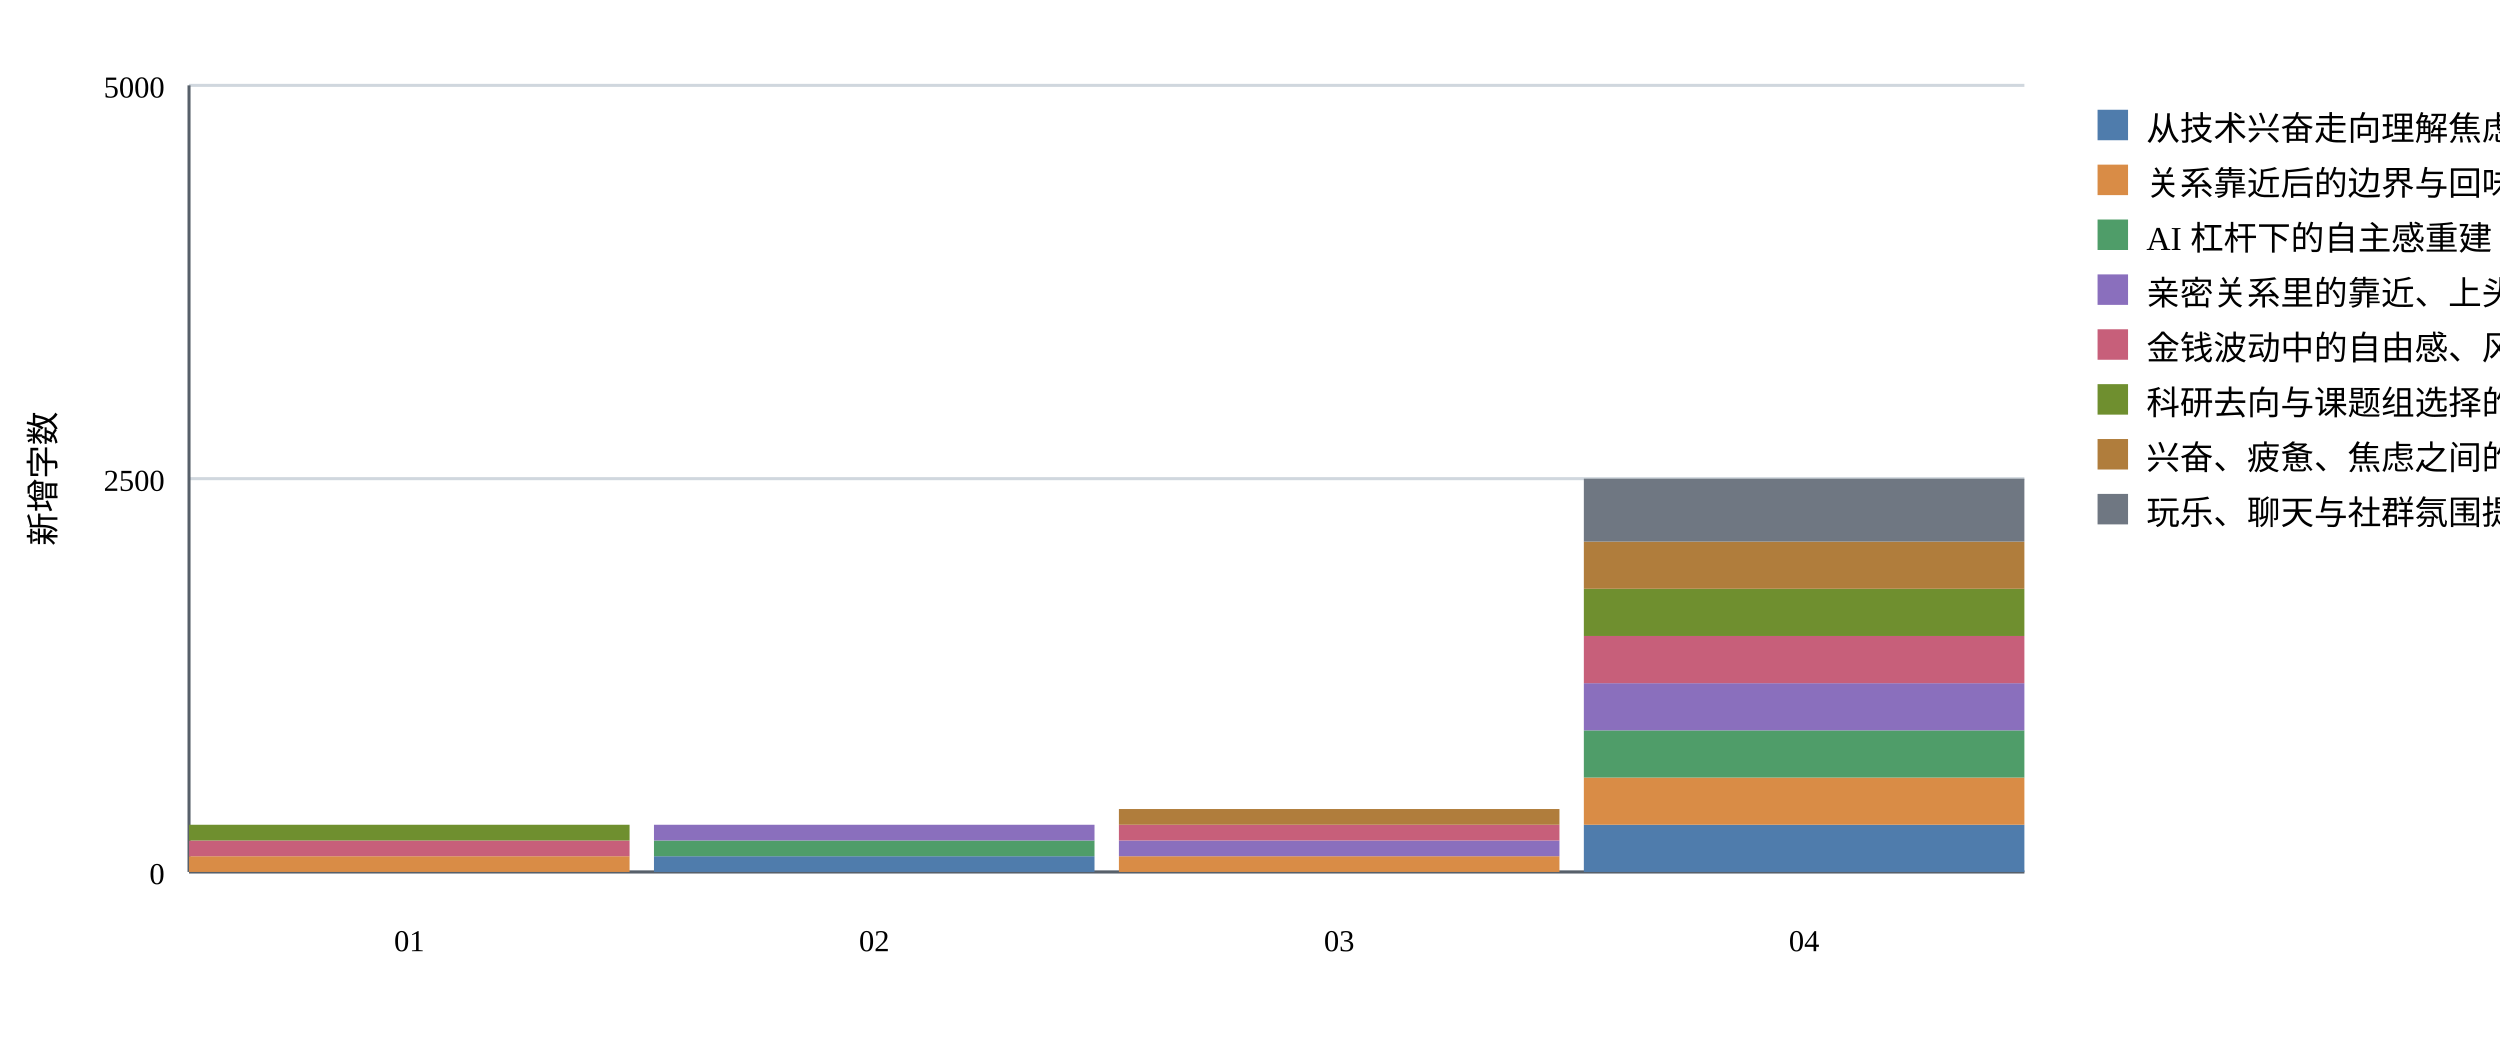
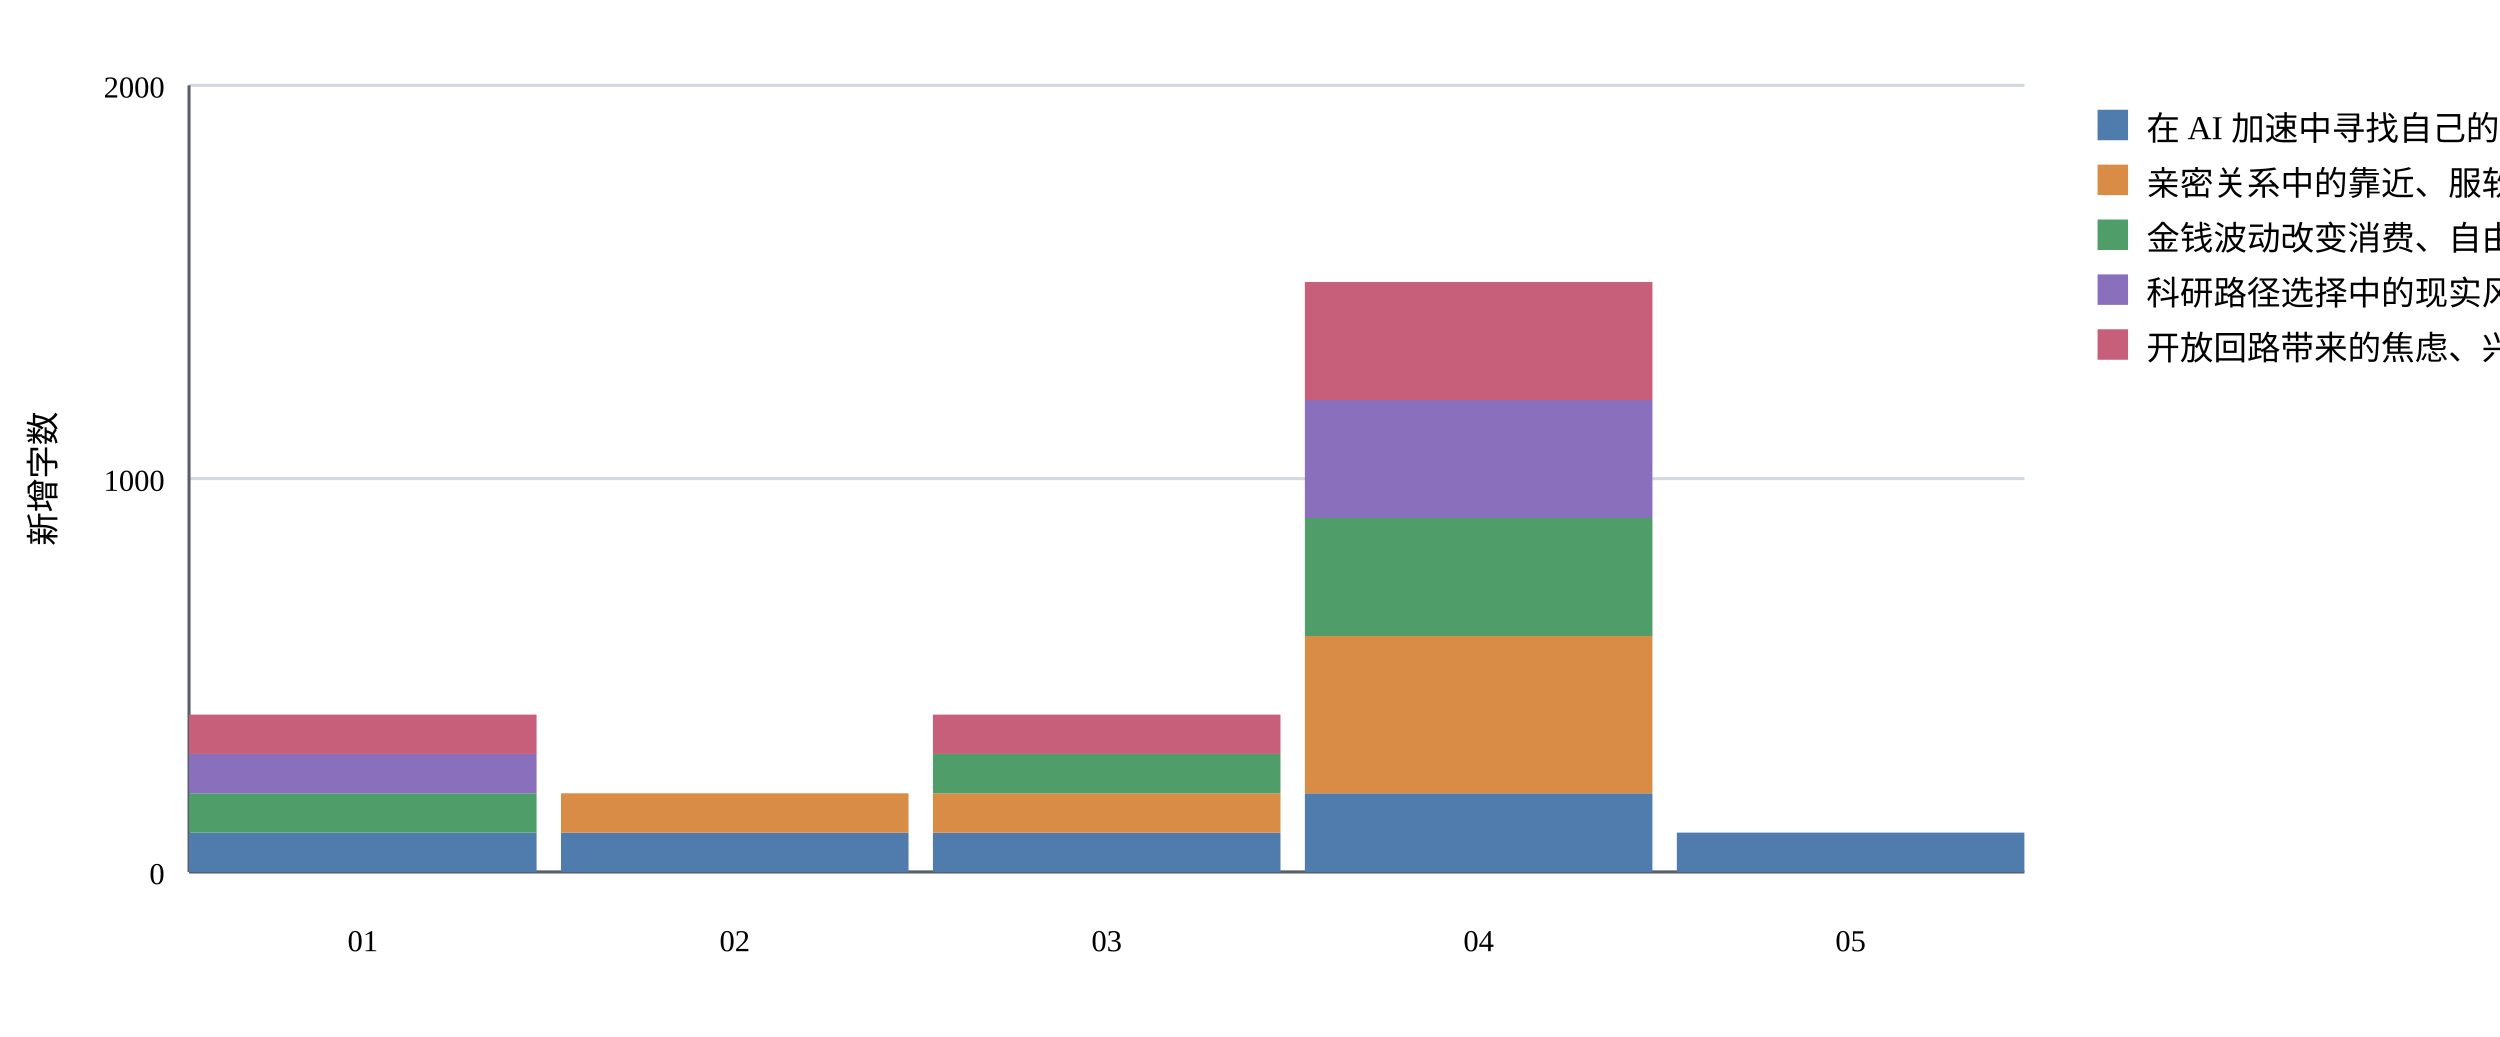
<svg xmlns="http://www.w3.org/2000/svg" class="annual-review-chart annual-review-topic-evolution" viewBox="0 0 820 340" width="100%" height="auto" role="img" aria-label="主题演化">
  <line x1="62" y1="286" x2="664" y2="286" stroke="#d0d7de" stroke-width="1" />
  <text x="54" y="290" font-size="10" text-anchor="end" fill="currentColor">0</text>
  <line x1="62" y1="157" x2="664" y2="157" stroke="#d0d7de" stroke-width="1" />
-   <text x="54" y="161" font-size="10" text-anchor="end" fill="currentColor">2500</text>
+   <text x="54" y="161" font-size="10" text-anchor="end" fill="currentColor">1000</text>
  <line x1="62" y1="28" x2="664" y2="28" stroke="#d0d7de" stroke-width="1" />
-   <text x="54" y="32" font-size="10" text-anchor="end" fill="currentColor">5000</text>
+   <text x="54" y="32" font-size="10" text-anchor="end" fill="currentColor">2000</text>
  <line x1="62" y1="28" x2="62" y2="286" stroke="#57606a" stroke-width="1" />
  <line x1="62" y1="286" x2="664" y2="286" stroke="#57606a" stroke-width="1" />
  <text x="18" y="157" font-size="11" text-anchor="middle" fill="currentColor" transform="rotate(-90 18 157)">新增字数</text>
-   <rect x="62" y="280.84" width="144.50" height="5.16" fill="#d98c46" />
-   <rect x="62" y="275.68" width="144.50" height="5.16" fill="#c75f7a" />
-   <rect x="62" y="270.52" width="144.50" height="5.16" fill="#6f8f2f" />
-   <text x="134.25" y="312" font-size="10" text-anchor="middle" fill="currentColor">01</text>
-   <rect x="214.50" y="280.84" width="144.50" height="5.16" fill="#4f7cac" />
-   <rect x="214.50" y="275.68" width="144.50" height="5.16" fill="#4f9d69" />
-   <rect x="214.50" y="270.52" width="144.50" height="5.16" fill="#8a6fbd" />
-   <text x="286.75" y="312" font-size="10" text-anchor="middle" fill="currentColor">02</text>
-   <rect x="367" y="280.84" width="144.50" height="5.16" fill="#d98c46" />
-   <rect x="367" y="275.68" width="144.50" height="5.16" fill="#8a6fbd" />
-   <rect x="367" y="270.52" width="144.50" height="5.16" fill="#c75f7a" />
-   <rect x="367" y="265.36" width="144.50" height="5.16" fill="#b07d3c" />
-   <text x="439.25" y="312" font-size="10" text-anchor="middle" fill="currentColor">03</text>
-   <rect x="519.50" y="270.52" width="144.50" height="15.48" fill="#4f7cac" />
-   <rect x="519.50" y="255.04" width="144.50" height="15.48" fill="#d98c46" />
-   <rect x="519.50" y="239.56" width="144.50" height="15.48" fill="#4f9d69" />
-   <rect x="519.50" y="224.08" width="144.50" height="15.48" fill="#8a6fbd" />
-   <rect x="519.50" y="208.60" width="144.50" height="15.48" fill="#c75f7a" />
-   <rect x="519.50" y="193.12" width="144.50" height="15.48" fill="#6f8f2f" />
-   <rect x="519.50" y="177.64" width="144.50" height="15.48" fill="#b07d3c" />
-   <rect x="519.50" y="157.00" width="144.50" height="20.64" fill="#6f7782" />
-   <text x="591.75" y="312" font-size="10" text-anchor="middle" fill="currentColor">04</text>
+   <rect x="62" y="273.10" width="114" height="12.90" fill="#4f7cac" />
+   <rect x="62" y="260.20" width="114" height="12.90" fill="#4f9d69" />
+   <rect x="62" y="247.30" width="114" height="12.90" fill="#8a6fbd" />
+   <rect x="62" y="234.40" width="114" height="12.90" fill="#c75f7a" />
+   <text x="119" y="312" font-size="10" text-anchor="middle" fill="currentColor">01</text>
+   <rect x="184" y="273.10" width="114" height="12.90" fill="#4f7cac" />
+   <rect x="184" y="260.20" width="114" height="12.90" fill="#d98c46" />
+   <text x="241" y="312" font-size="10" text-anchor="middle" fill="currentColor">02</text>
+   <rect x="306" y="273.10" width="114" height="12.90" fill="#4f7cac" />
+   <rect x="306" y="260.20" width="114" height="12.90" fill="#d98c46" />
+   <rect x="306" y="247.30" width="114" height="12.90" fill="#4f9d69" />
+   <rect x="306" y="234.40" width="114" height="12.90" fill="#c75f7a" />
+   <text x="363" y="312" font-size="10" text-anchor="middle" fill="currentColor">03</text>
+   <rect x="428" y="260.20" width="114" height="25.80" fill="#4f7cac" />
+   <rect x="428" y="208.60" width="114" height="51.60" fill="#d98c46" />
+   <rect x="428" y="169.90" width="114" height="38.70" fill="#4f9d69" />
+   <rect x="428" y="131.20" width="114" height="38.70" fill="#8a6fbd" />
+   <rect x="428" y="92.50" width="114" height="38.70" fill="#c75f7a" />
+   <text x="485" y="312" font-size="10" text-anchor="middle" fill="currentColor">04</text>
+   <rect x="550" y="273.10" width="114" height="12.90" fill="#4f7cac" />
+   <text x="607" y="312" font-size="10" text-anchor="middle" fill="currentColor">05</text>
  <rect x="688" y="36" width="10" height="10" fill="#4f7cac" />
-   <text x="704" y="46" font-size="11" fill="currentColor">从技术兴奋走向理解焦虑</text>
+   <text x="704" y="46" font-size="11" fill="currentColor">在 AI 加速中寻找自己的主导权</text>
  <rect x="688" y="54" width="10" height="10" fill="#d98c46" />
-   <text x="704" y="64" font-size="11" fill="currentColor">关系靠近后的边界与回味</text>
+   <text x="704" y="64" font-size="11" fill="currentColor">亲密关系中的靠近、服软与失落处理</text>
  <rect x="688" y="72" width="10" height="10" fill="#4f9d69" />
-   <text x="704" y="82" font-size="11" fill="currentColor">AI 杠杆下的自主感重建</text>
+   <text x="704" y="82" font-size="11" fill="currentColor">金钱波动改变消费、自由感与风险感</text>
  <rect x="688" y="90" width="10" height="10" fill="#8a6fbd" />
-   <text x="704" y="100" font-size="11" fill="currentColor">亲密关系里的靠近、上头与边界感</text>
+   <text x="704" y="100" font-size="11" fill="currentColor">科研路径选择中的现实风险评估</text>
  <rect x="688" y="108" width="10" height="10" fill="#c75f7a" />
-   <text x="704" y="118" font-size="11" fill="currentColor">金钱波动中的自由感、风险感与消费尺度</text>
-   <rect x="688" y="126" width="10" height="10" fill="#6f8f2f" />
-   <text x="704" y="136" font-size="11" fill="currentColor">科研去向与课题组选择的现实盘算</text>
-   <rect x="688" y="144" width="10" height="10" fill="#b07d3c" />
-   <text x="704" y="154" font-size="11" fill="currentColor">兴奋、疲惫、焦虑之间的调节能力</text>
-   <rect x="688" y="162" width="10" height="10" fill="#6f7782" />
-   <text x="704" y="172" font-size="11" fill="currentColor">玩乐、聊天与社群氛围提供的生活能量</text>
+   <text x="704" y="118" font-size="11" fill="currentColor">开放回路带来的焦虑、兴奋与疲惫</text>
</svg>
